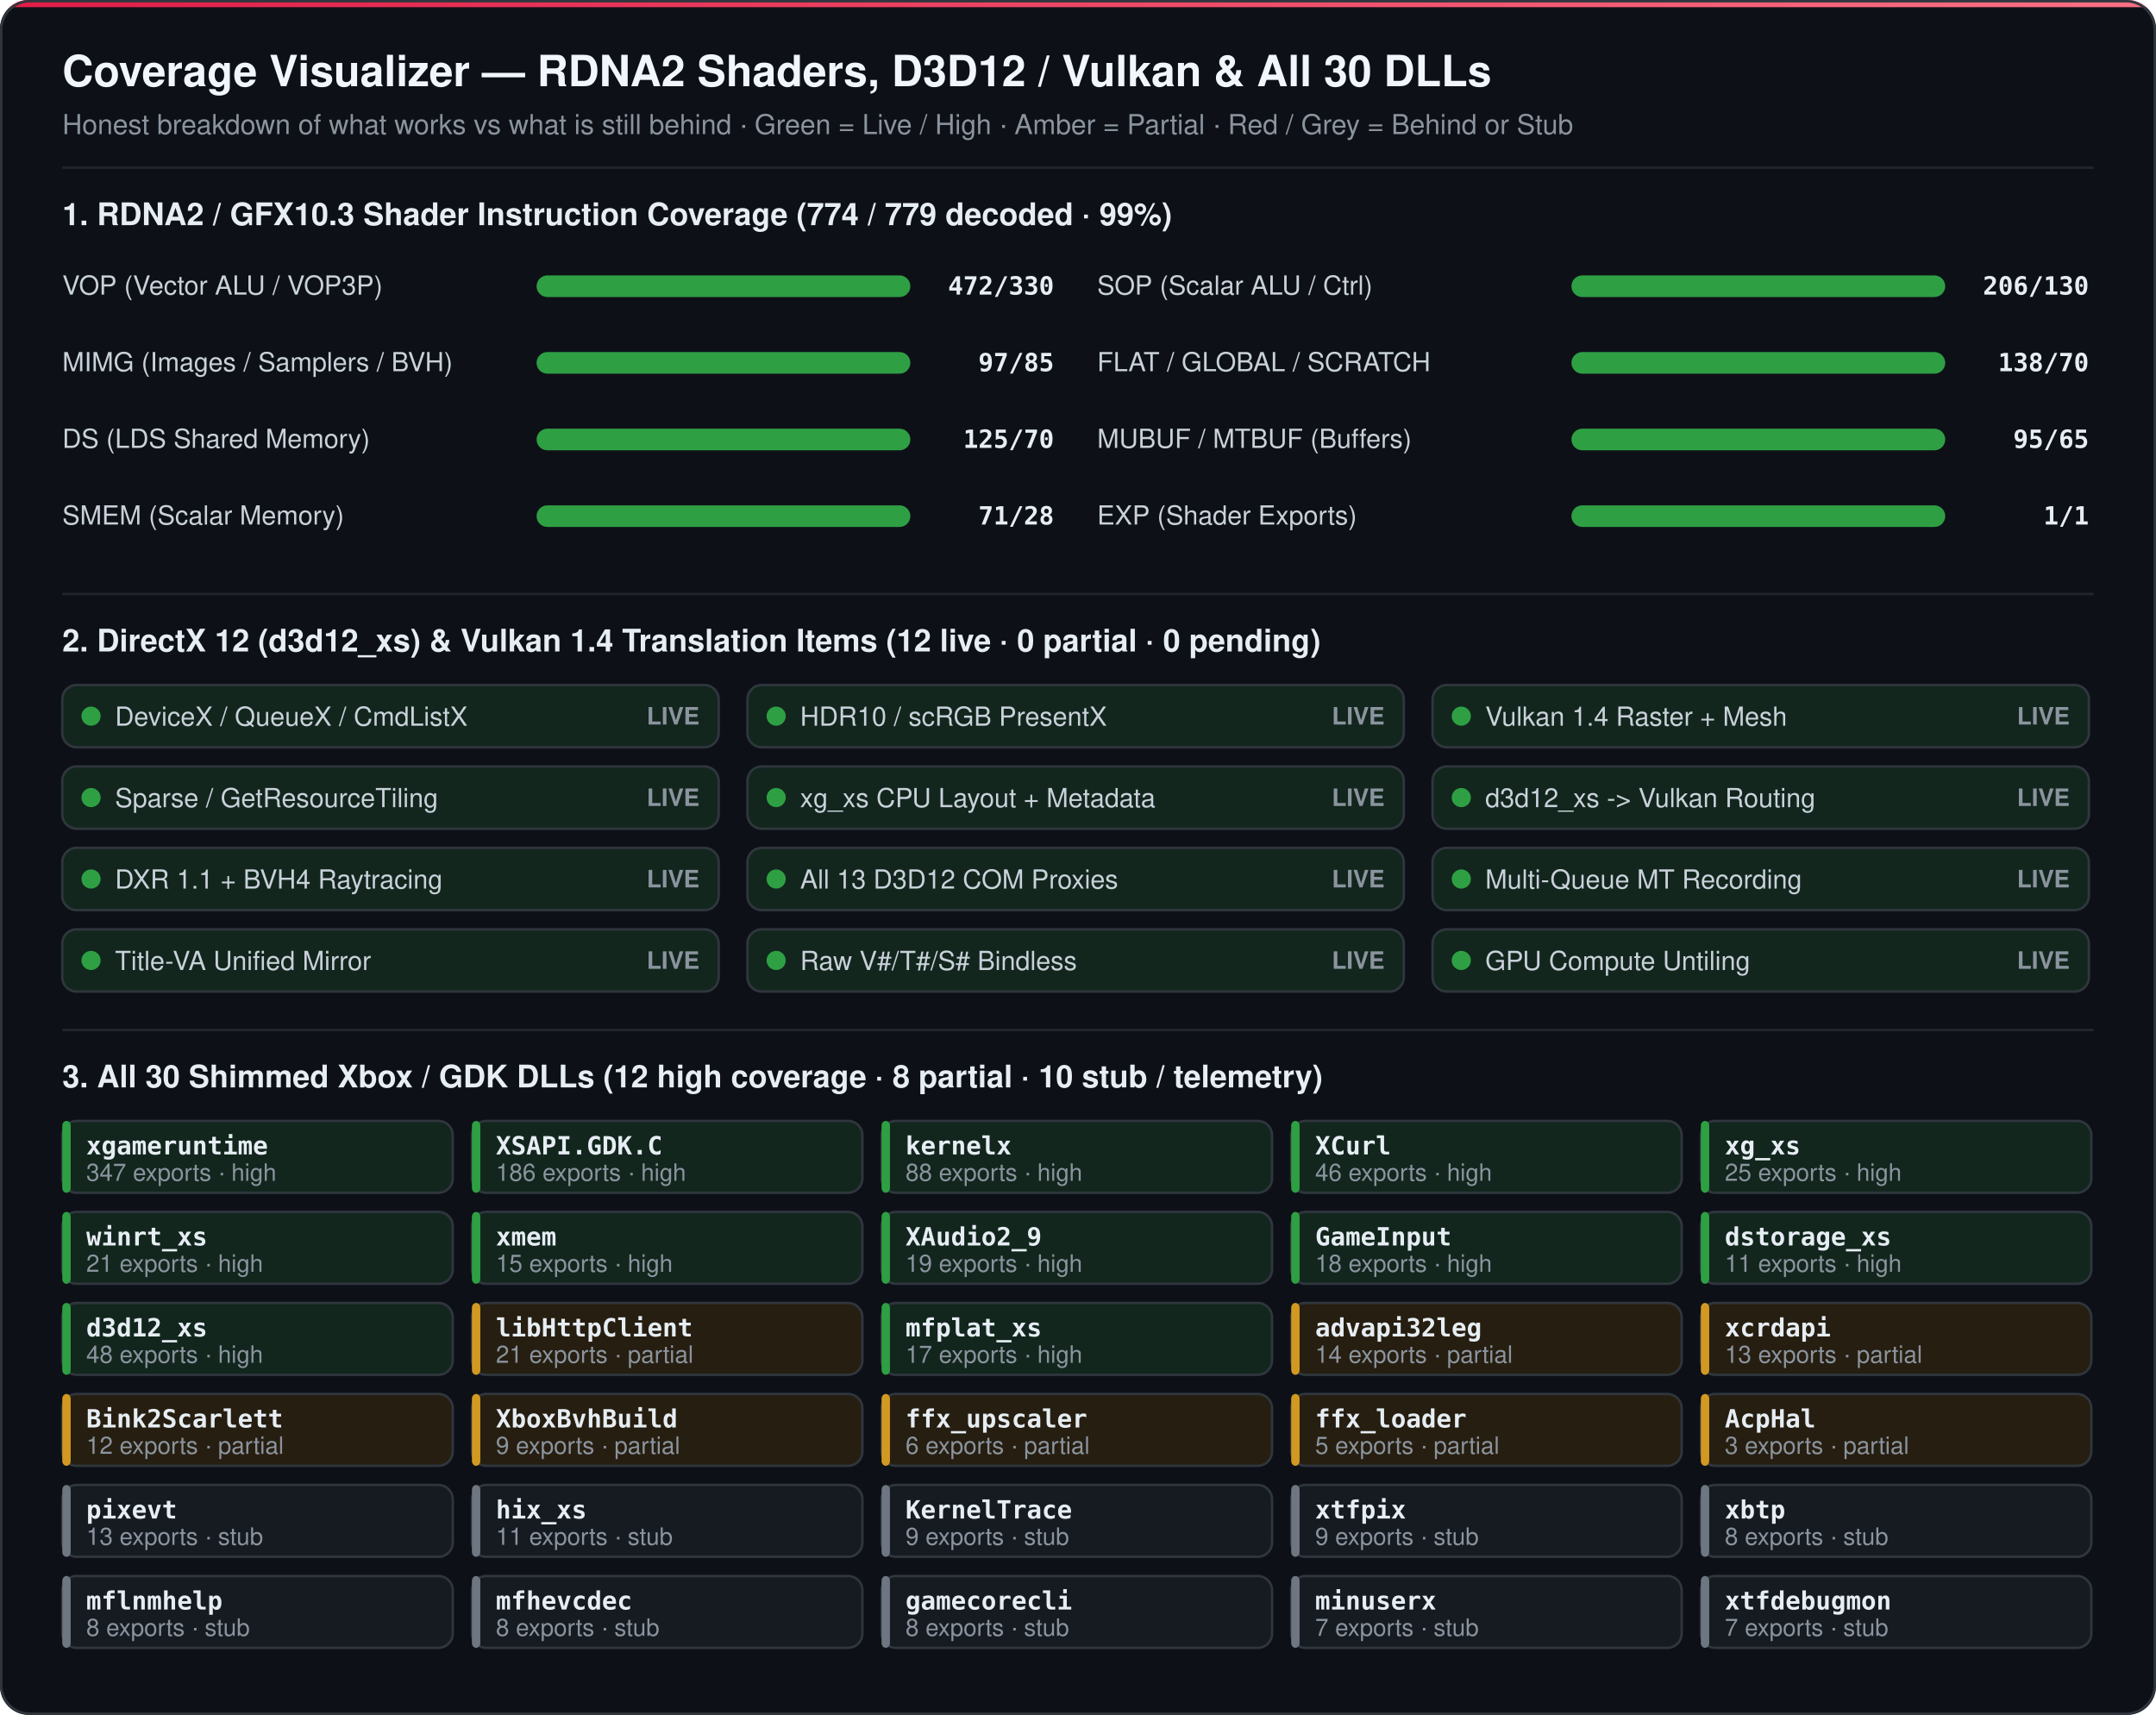
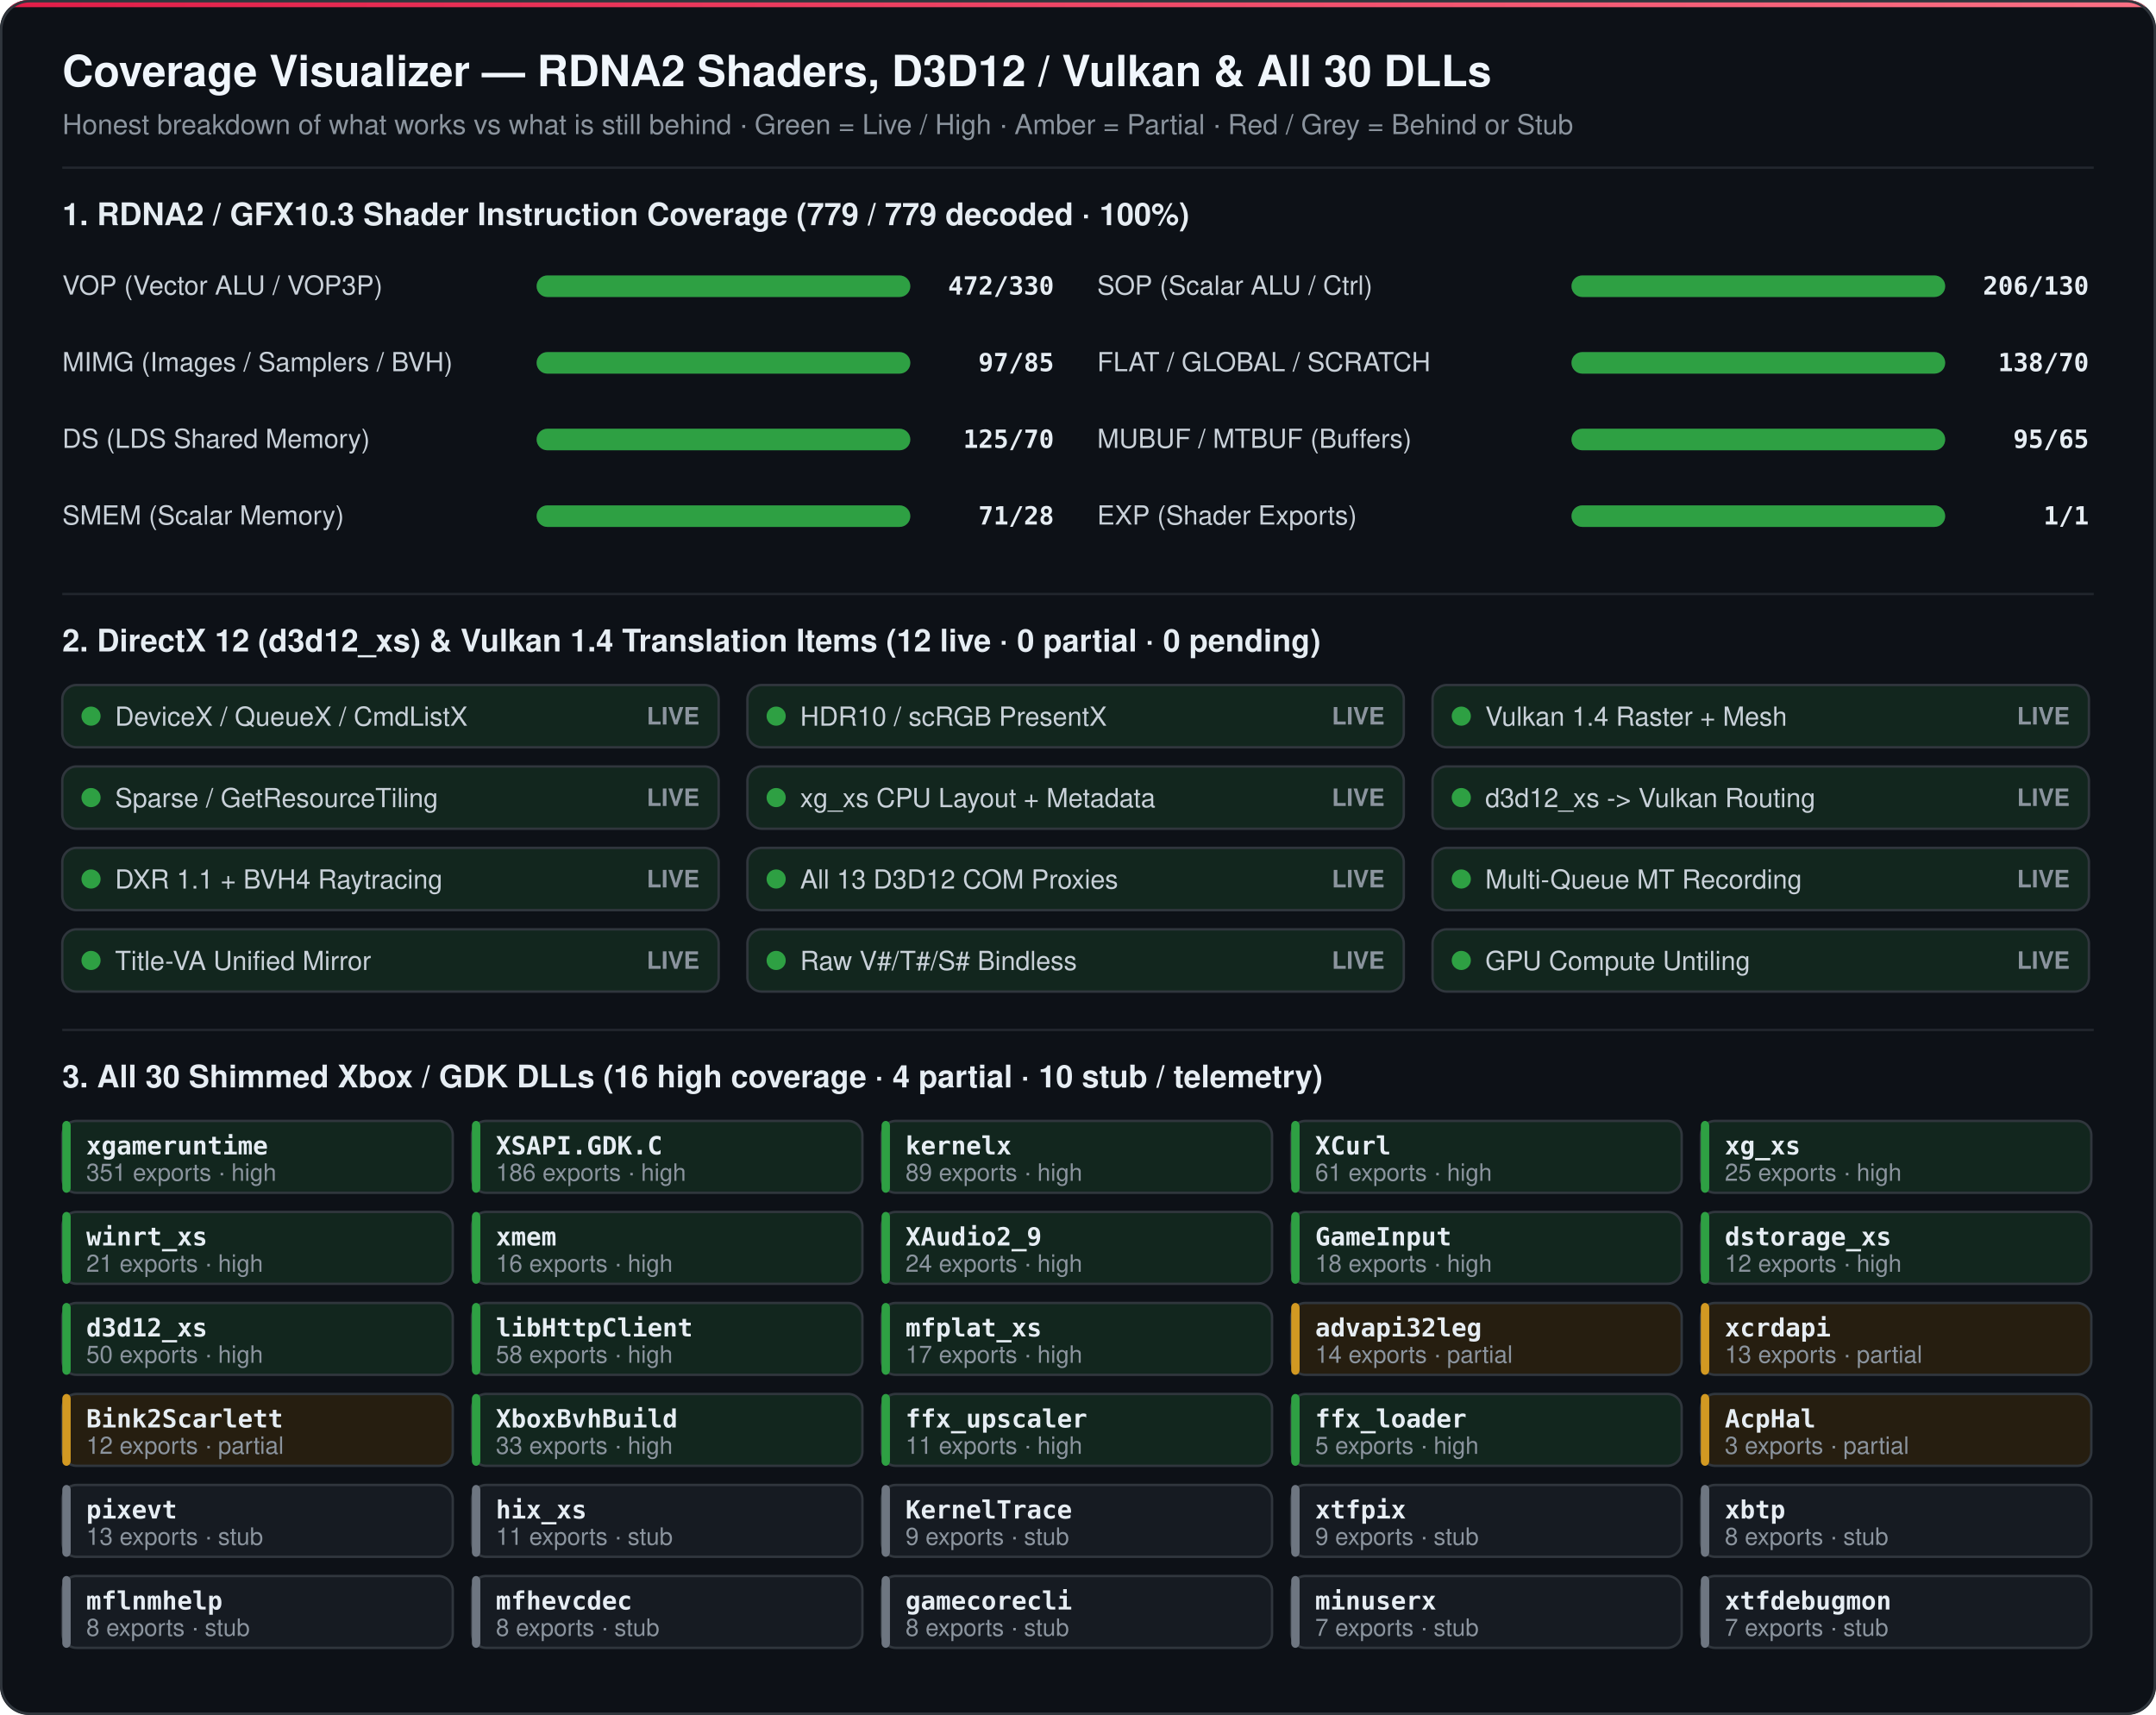
<svg xmlns="http://www.w3.org/2000/svg" width="900" height="716" viewBox="0 0 900 716" role="img" aria-label="OpenScarlett RDNA2, D3D12/Vulkan and 30-DLL Coverage Matrix">
  <defs>
    <linearGradient id="mAccent" x1="0%" y1="0%" x2="100%" y2="0%">
      <stop offset="0%" stop-color="#e11d48" />
      <stop offset="100%" stop-color="#fb7185" />
    </linearGradient>
    <clipPath id="mClip">
      <rect width="900" height="716" rx="12" />
    </clipPath>
  </defs>
  <style>
    text { font-family: -apple-system, 'Segoe UI', Helvetica, Arial, sans-serif; }
    .h1 { font-size: 18px; font-weight: 700; fill: #f0f6fc; }
    .h2 { font-size: 13px; font-weight: 700; fill: #e6edf3; }
    .sub { font-size: 11.5px; fill: #8b949e; }
    .lbl { font-size: 11px; fill: #c9d1d9; font-weight: 500; }
    .mono { font-family: ui-monospace, SFMono-Regular, Consolas, monospace; font-size: 10.5px; fill: #e6edf3; font-weight: 600; }
    .tiny { font-size: 10px; fill: #8b949e; }
  </style>
  <g clip-path="url(#mClip)">
    <rect width="900" height="716" fill="#0d1117" />
    <rect x="0" y="0" width="900" height="3" fill="url(#mAccent)" />
    <text class="h1" x="26" y="36">Coverage Visualizer — RDNA2 Shaders, D3D12 / Vulkan &amp; All 30 DLLs</text>
    <text class="sub" x="26" y="56">Honest breakdown of what works vs what is still behind · Green = Live / High · Amber = Partial · Red / Grey = Behind or Stub</text>
    <line x1="26" y1="70" x2="874" y2="70" stroke="#21262d" stroke-width="1" />
-     <text class="h2" x="26" y="94">1. RDNA2 / GFX10.3 Shader Instruction Coverage (774 / 779 decoded · 99%)</text>
+     <text class="h2" x="26" y="94">1. RDNA2 / GFX10.3 Shader Instruction Coverage (779 / 779 decoded · 100%)</text>
    <text class="lbl" x="26" y="123">VOP (Vector ALU / VOP3P)</text>
    <rect x="224" y="115" width="156" height="9" rx="4.5" fill="#21262d" />
    <rect x="224" y="115" width="156" height="9" rx="4.5" fill="#2ea043" />
    <text class="mono" x="440" y="123" text-anchor="end">472/330</text>
    <text class="lbl" x="458" y="123">SOP (Scalar ALU / Ctrl)</text>
    <rect x="656" y="115" width="156" height="9" rx="4.5" fill="#21262d" />
    <rect x="656" y="115" width="156" height="9" rx="4.5" fill="#2ea043" />
    <text class="mono" x="872" y="123" text-anchor="end">206/130</text>
    <text class="lbl" x="26" y="155">MIMG (Images / Samplers / BVH)</text>
    <rect x="224" y="147" width="156" height="9" rx="4.5" fill="#21262d" />
    <rect x="224" y="147" width="156" height="9" rx="4.5" fill="#2ea043" />
    <text class="mono" x="440" y="155" text-anchor="end">97/85</text>
    <text class="lbl" x="458" y="155">FLAT / GLOBAL / SCRATCH</text>
    <rect x="656" y="147" width="156" height="9" rx="4.5" fill="#21262d" />
    <rect x="656" y="147" width="156" height="9" rx="4.5" fill="#2ea043" />
    <text class="mono" x="872" y="155" text-anchor="end">138/70</text>
    <text class="lbl" x="26" y="187">DS (LDS Shared Memory)</text>
    <rect x="224" y="179" width="156" height="9" rx="4.5" fill="#21262d" />
    <rect x="224" y="179" width="156" height="9" rx="4.5" fill="#2ea043" />
    <text class="mono" x="440" y="187" text-anchor="end">125/70</text>
    <text class="lbl" x="458" y="187">MUBUF / MTBUF (Buffers)</text>
    <rect x="656" y="179" width="156" height="9" rx="4.5" fill="#21262d" />
    <rect x="656" y="179" width="156" height="9" rx="4.5" fill="#2ea043" />
    <text class="mono" x="872" y="187" text-anchor="end">95/65</text>
    <text class="lbl" x="26" y="219">SMEM (Scalar Memory)</text>
    <rect x="224" y="211" width="156" height="9" rx="4.5" fill="#21262d" />
    <rect x="224" y="211" width="156" height="9" rx="4.5" fill="#2ea043" />
    <text class="mono" x="440" y="219" text-anchor="end">71/28</text>
    <text class="lbl" x="458" y="219">EXP (Shader Exports)</text>
    <rect x="656" y="211" width="156" height="9" rx="4.5" fill="#21262d" />
    <rect x="656" y="211" width="156" height="9" rx="4.5" fill="#2ea043" />
    <text class="mono" x="872" y="219" text-anchor="end">1/1</text>
    <line x1="26" y1="248" x2="874" y2="248" stroke="#21262d" stroke-width="1" />
    <text class="h2" x="26" y="272">2. DirectX 12 (d3d12_xs) &amp; Vulkan 1.4 Translation Items (12 live · 0 partial · 0 pending)</text>
    <rect x="26" y="286" width="274" height="26" rx="6" fill="#12261e" stroke="#30363d" stroke-width="1" />
    <circle cx="38" cy="299" r="4" fill="#2ea043" />
    <text class="lbl" x="48" y="303">DeviceX / QueueX / CmdListX</text>
    <text class="tiny" x="292" y="302.5" text-anchor="end" fill="#2ea043" font-weight="700">LIVE</text>
    <rect x="312" y="286" width="274" height="26" rx="6" fill="#12261e" stroke="#30363d" stroke-width="1" />
    <circle cx="324" cy="299" r="4" fill="#2ea043" />
    <text class="lbl" x="334" y="303">HDR10 / scRGB PresentX</text>
    <text class="tiny" x="578" y="302.5" text-anchor="end" fill="#2ea043" font-weight="700">LIVE</text>
    <rect x="598" y="286" width="274" height="26" rx="6" fill="#12261e" stroke="#30363d" stroke-width="1" />
    <circle cx="610" cy="299" r="4" fill="#2ea043" />
    <text class="lbl" x="620" y="303">Vulkan 1.4 Raster + Mesh</text>
    <text class="tiny" x="864" y="302.5" text-anchor="end" fill="#2ea043" font-weight="700">LIVE</text>
    <rect x="26" y="320" width="274" height="26" rx="6" fill="#12261e" stroke="#30363d" stroke-width="1" />
    <circle cx="38" cy="333" r="4" fill="#2ea043" />
    <text class="lbl" x="48" y="337">Sparse / GetResourceTiling</text>
    <text class="tiny" x="292" y="336.5" text-anchor="end" fill="#2ea043" font-weight="700">LIVE</text>
    <rect x="312" y="320" width="274" height="26" rx="6" fill="#12261e" stroke="#30363d" stroke-width="1" />
    <circle cx="324" cy="333" r="4" fill="#2ea043" />
    <text class="lbl" x="334" y="337">xg_xs CPU Layout + Metadata</text>
    <text class="tiny" x="578" y="336.5" text-anchor="end" fill="#2ea043" font-weight="700">LIVE</text>
    <rect x="598" y="320" width="274" height="26" rx="6" fill="#12261e" stroke="#30363d" stroke-width="1" />
    <circle cx="610" cy="333" r="4" fill="#2ea043" />
    <text class="lbl" x="620" y="337">d3d12_xs -&gt; Vulkan Routing</text>
    <text class="tiny" x="864" y="336.5" text-anchor="end" fill="#2ea043" font-weight="700">LIVE</text>
    <rect x="26" y="354" width="274" height="26" rx="6" fill="#12261e" stroke="#30363d" stroke-width="1" />
    <circle cx="38" cy="367" r="4" fill="#2ea043" />
    <text class="lbl" x="48" y="371">DXR 1.1 + BVH4 Raytracing</text>
    <text class="tiny" x="292" y="370.5" text-anchor="end" fill="#2ea043" font-weight="700">LIVE</text>
    <rect x="312" y="354" width="274" height="26" rx="6" fill="#12261e" stroke="#30363d" stroke-width="1" />
    <circle cx="324" cy="367" r="4" fill="#2ea043" />
    <text class="lbl" x="334" y="371">All 13 D3D12 COM Proxies</text>
    <text class="tiny" x="578" y="370.5" text-anchor="end" fill="#2ea043" font-weight="700">LIVE</text>
    <rect x="598" y="354" width="274" height="26" rx="6" fill="#12261e" stroke="#30363d" stroke-width="1" />
    <circle cx="610" cy="367" r="4" fill="#2ea043" />
    <text class="lbl" x="620" y="371">Multi-Queue MT Recording</text>
    <text class="tiny" x="864" y="370.5" text-anchor="end" fill="#2ea043" font-weight="700">LIVE</text>
    <rect x="26" y="388" width="274" height="26" rx="6" fill="#12261e" stroke="#30363d" stroke-width="1" />
    <circle cx="38" cy="401" r="4" fill="#2ea043" />
    <text class="lbl" x="48" y="405">Title-VA Unified Mirror</text>
    <text class="tiny" x="292" y="404.5" text-anchor="end" fill="#2ea043" font-weight="700">LIVE</text>
    <rect x="312" y="388" width="274" height="26" rx="6" fill="#12261e" stroke="#30363d" stroke-width="1" />
    <circle cx="324" cy="401" r="4" fill="#2ea043" />
    <text class="lbl" x="334" y="405">Raw V#/T#/S# Bindless</text>
    <text class="tiny" x="578" y="404.5" text-anchor="end" fill="#2ea043" font-weight="700">LIVE</text>
    <rect x="598" y="388" width="274" height="26" rx="6" fill="#12261e" stroke="#30363d" stroke-width="1" />
    <circle cx="610" cy="401" r="4" fill="#2ea043" />
    <text class="lbl" x="620" y="405">GPU Compute Untiling</text>
    <text class="tiny" x="864" y="404.5" text-anchor="end" fill="#2ea043" font-weight="700">LIVE</text>
    <line x1="26" y1="430" x2="874" y2="430" stroke="#21262d" stroke-width="1" />
-     <text class="h2" x="26" y="454">3. All 30 Shimmed Xbox / GDK DLLs (12 high coverage · 8 partial · 10 stub / telemetry)</text>
+     <text class="h2" x="26" y="454">3. All 30 Shimmed Xbox / GDK DLLs (16 high coverage · 4 partial · 10 stub / telemetry)</text>
    <rect x="26" y="468" width="163" height="30" rx="6" fill="#12261e" stroke="#30363d" stroke-width="1" />
    <rect x="26" y="468" width="3.5" height="30" rx="2" fill="#2ea043" />
    <text class="mono" x="36" y="482">xgameruntime</text>
-     <text class="tiny" x="36" y="493">347 exports · high</text>
+     <text class="tiny" x="36" y="493">351 exports · high</text>
    <rect x="197" y="468" width="163" height="30" rx="6" fill="#12261e" stroke="#30363d" stroke-width="1" />
    <rect x="197" y="468" width="3.5" height="30" rx="2" fill="#2ea043" />
    <text class="mono" x="207" y="482">XSAPI.GDK.C</text>
    <text class="tiny" x="207" y="493">186 exports · high</text>
    <rect x="368" y="468" width="163" height="30" rx="6" fill="#12261e" stroke="#30363d" stroke-width="1" />
    <rect x="368" y="468" width="3.5" height="30" rx="2" fill="#2ea043" />
    <text class="mono" x="378" y="482">kernelx</text>
-     <text class="tiny" x="378" y="493">88 exports · high</text>
+     <text class="tiny" x="378" y="493">89 exports · high</text>
    <rect x="539" y="468" width="163" height="30" rx="6" fill="#12261e" stroke="#30363d" stroke-width="1" />
    <rect x="539" y="468" width="3.5" height="30" rx="2" fill="#2ea043" />
    <text class="mono" x="549" y="482">XCurl</text>
-     <text class="tiny" x="549" y="493">46 exports · high</text>
+     <text class="tiny" x="549" y="493">61 exports · high</text>
    <rect x="710" y="468" width="163" height="30" rx="6" fill="#12261e" stroke="#30363d" stroke-width="1" />
    <rect x="710" y="468" width="3.5" height="30" rx="2" fill="#2ea043" />
    <text class="mono" x="720" y="482">xg_xs</text>
    <text class="tiny" x="720" y="493">25 exports · high</text>
    <rect x="26" y="506" width="163" height="30" rx="6" fill="#12261e" stroke="#30363d" stroke-width="1" />
    <rect x="26" y="506" width="3.5" height="30" rx="2" fill="#2ea043" />
    <text class="mono" x="36" y="520">winrt_xs</text>
    <text class="tiny" x="36" y="531">21 exports · high</text>
    <rect x="197" y="506" width="163" height="30" rx="6" fill="#12261e" stroke="#30363d" stroke-width="1" />
    <rect x="197" y="506" width="3.5" height="30" rx="2" fill="#2ea043" />
    <text class="mono" x="207" y="520">xmem</text>
-     <text class="tiny" x="207" y="531">15 exports · high</text>
+     <text class="tiny" x="207" y="531">16 exports · high</text>
    <rect x="368" y="506" width="163" height="30" rx="6" fill="#12261e" stroke="#30363d" stroke-width="1" />
    <rect x="368" y="506" width="3.5" height="30" rx="2" fill="#2ea043" />
    <text class="mono" x="378" y="520">XAudio2_9</text>
-     <text class="tiny" x="378" y="531">19 exports · high</text>
+     <text class="tiny" x="378" y="531">24 exports · high</text>
    <rect x="539" y="506" width="163" height="30" rx="6" fill="#12261e" stroke="#30363d" stroke-width="1" />
    <rect x="539" y="506" width="3.5" height="30" rx="2" fill="#2ea043" />
    <text class="mono" x="549" y="520">GameInput</text>
    <text class="tiny" x="549" y="531">18 exports · high</text>
    <rect x="710" y="506" width="163" height="30" rx="6" fill="#12261e" stroke="#30363d" stroke-width="1" />
    <rect x="710" y="506" width="3.5" height="30" rx="2" fill="#2ea043" />
    <text class="mono" x="720" y="520">dstorage_xs</text>
-     <text class="tiny" x="720" y="531">11 exports · high</text>
+     <text class="tiny" x="720" y="531">12 exports · high</text>
    <rect x="26" y="544" width="163" height="30" rx="6" fill="#12261e" stroke="#30363d" stroke-width="1" />
    <rect x="26" y="544" width="3.5" height="30" rx="2" fill="#2ea043" />
    <text class="mono" x="36" y="558">d3d12_xs</text>
-     <text class="tiny" x="36" y="569">48 exports · high</text>
-     <rect x="197" y="544" width="163" height="30" rx="6" fill="#261e10" stroke="#30363d" stroke-width="1" />
-     <rect x="197" y="544" width="3.5" height="30" rx="2" fill="#d29922" />
+     <text class="tiny" x="36" y="569">50 exports · high</text>
+     <rect x="197" y="544" width="163" height="30" rx="6" fill="#12261e" stroke="#30363d" stroke-width="1" />
+     <rect x="197" y="544" width="3.5" height="30" rx="2" fill="#2ea043" />
    <text class="mono" x="207" y="558">libHttpClient</text>
-     <text class="tiny" x="207" y="569">21 exports · partial</text>
+     <text class="tiny" x="207" y="569">58 exports · high</text>
    <rect x="368" y="544" width="163" height="30" rx="6" fill="#12261e" stroke="#30363d" stroke-width="1" />
    <rect x="368" y="544" width="3.5" height="30" rx="2" fill="#2ea043" />
    <text class="mono" x="378" y="558">mfplat_xs</text>
    <text class="tiny" x="378" y="569">17 exports · high</text>
    <rect x="539" y="544" width="163" height="30" rx="6" fill="#261e10" stroke="#30363d" stroke-width="1" />
    <rect x="539" y="544" width="3.5" height="30" rx="2" fill="#d29922" />
    <text class="mono" x="549" y="558">advapi32leg</text>
    <text class="tiny" x="549" y="569">14 exports · partial</text>
    <rect x="710" y="544" width="163" height="30" rx="6" fill="#261e10" stroke="#30363d" stroke-width="1" />
    <rect x="710" y="544" width="3.5" height="30" rx="2" fill="#d29922" />
    <text class="mono" x="720" y="558">xcrdapi</text>
    <text class="tiny" x="720" y="569">13 exports · partial</text>
    <rect x="26" y="582" width="163" height="30" rx="6" fill="#261e10" stroke="#30363d" stroke-width="1" />
    <rect x="26" y="582" width="3.5" height="30" rx="2" fill="#d29922" />
    <text class="mono" x="36" y="596">Bink2Scarlett</text>
    <text class="tiny" x="36" y="607">12 exports · partial</text>
-     <rect x="197" y="582" width="163" height="30" rx="6" fill="#261e10" stroke="#30363d" stroke-width="1" />
-     <rect x="197" y="582" width="3.5" height="30" rx="2" fill="#d29922" />
+     <rect x="197" y="582" width="163" height="30" rx="6" fill="#12261e" stroke="#30363d" stroke-width="1" />
+     <rect x="197" y="582" width="3.5" height="30" rx="2" fill="#2ea043" />
    <text class="mono" x="207" y="596">XboxBvhBuild</text>
-     <text class="tiny" x="207" y="607">9 exports · partial</text>
-     <rect x="368" y="582" width="163" height="30" rx="6" fill="#261e10" stroke="#30363d" stroke-width="1" />
-     <rect x="368" y="582" width="3.5" height="30" rx="2" fill="#d29922" />
+     <text class="tiny" x="207" y="607">33 exports · high</text>
+     <rect x="368" y="582" width="163" height="30" rx="6" fill="#12261e" stroke="#30363d" stroke-width="1" />
+     <rect x="368" y="582" width="3.5" height="30" rx="2" fill="#2ea043" />
    <text class="mono" x="378" y="596">ffx_upscaler</text>
-     <text class="tiny" x="378" y="607">6 exports · partial</text>
-     <rect x="539" y="582" width="163" height="30" rx="6" fill="#261e10" stroke="#30363d" stroke-width="1" />
-     <rect x="539" y="582" width="3.5" height="30" rx="2" fill="#d29922" />
+     <text class="tiny" x="378" y="607">11 exports · high</text>
+     <rect x="539" y="582" width="163" height="30" rx="6" fill="#12261e" stroke="#30363d" stroke-width="1" />
+     <rect x="539" y="582" width="3.5" height="30" rx="2" fill="#2ea043" />
    <text class="mono" x="549" y="596">ffx_loader</text>
-     <text class="tiny" x="549" y="607">5 exports · partial</text>
+     <text class="tiny" x="549" y="607">5 exports · high</text>
    <rect x="710" y="582" width="163" height="30" rx="6" fill="#261e10" stroke="#30363d" stroke-width="1" />
    <rect x="710" y="582" width="3.5" height="30" rx="2" fill="#d29922" />
    <text class="mono" x="720" y="596">AcpHal</text>
    <text class="tiny" x="720" y="607">3 exports · partial</text>
    <rect x="26" y="620" width="163" height="30" rx="6" fill="#161b22" stroke="#30363d" stroke-width="1" />
    <rect x="26" y="620" width="3.5" height="30" rx="2" fill="#6e7681" />
    <text class="mono" x="36" y="634">pixevt</text>
    <text class="tiny" x="36" y="645">13 exports · stub</text>
    <rect x="197" y="620" width="163" height="30" rx="6" fill="#161b22" stroke="#30363d" stroke-width="1" />
    <rect x="197" y="620" width="3.5" height="30" rx="2" fill="#6e7681" />
    <text class="mono" x="207" y="634">hix_xs</text>
    <text class="tiny" x="207" y="645">11 exports · stub</text>
    <rect x="368" y="620" width="163" height="30" rx="6" fill="#161b22" stroke="#30363d" stroke-width="1" />
    <rect x="368" y="620" width="3.5" height="30" rx="2" fill="#6e7681" />
    <text class="mono" x="378" y="634">KernelTrace</text>
    <text class="tiny" x="378" y="645">9 exports · stub</text>
    <rect x="539" y="620" width="163" height="30" rx="6" fill="#161b22" stroke="#30363d" stroke-width="1" />
    <rect x="539" y="620" width="3.5" height="30" rx="2" fill="#6e7681" />
    <text class="mono" x="549" y="634">xtfpix</text>
    <text class="tiny" x="549" y="645">9 exports · stub</text>
    <rect x="710" y="620" width="163" height="30" rx="6" fill="#161b22" stroke="#30363d" stroke-width="1" />
    <rect x="710" y="620" width="3.5" height="30" rx="2" fill="#6e7681" />
    <text class="mono" x="720" y="634">xbtp</text>
    <text class="tiny" x="720" y="645">8 exports · stub</text>
    <rect x="26" y="658" width="163" height="30" rx="6" fill="#161b22" stroke="#30363d" stroke-width="1" />
    <rect x="26" y="658" width="3.5" height="30" rx="2" fill="#6e7681" />
    <text class="mono" x="36" y="672">mflnmhelp</text>
    <text class="tiny" x="36" y="683">8 exports · stub</text>
    <rect x="197" y="658" width="163" height="30" rx="6" fill="#161b22" stroke="#30363d" stroke-width="1" />
    <rect x="197" y="658" width="3.5" height="30" rx="2" fill="#6e7681" />
    <text class="mono" x="207" y="672">mfhevcdec</text>
    <text class="tiny" x="207" y="683">8 exports · stub</text>
    <rect x="368" y="658" width="163" height="30" rx="6" fill="#161b22" stroke="#30363d" stroke-width="1" />
    <rect x="368" y="658" width="3.5" height="30" rx="2" fill="#6e7681" />
    <text class="mono" x="378" y="672">gamecorecli</text>
    <text class="tiny" x="378" y="683">8 exports · stub</text>
    <rect x="539" y="658" width="163" height="30" rx="6" fill="#161b22" stroke="#30363d" stroke-width="1" />
    <rect x="539" y="658" width="3.5" height="30" rx="2" fill="#6e7681" />
    <text class="mono" x="549" y="672">minuserx</text>
    <text class="tiny" x="549" y="683">7 exports · stub</text>
    <rect x="710" y="658" width="163" height="30" rx="6" fill="#161b22" stroke="#30363d" stroke-width="1" />
    <rect x="710" y="658" width="3.5" height="30" rx="2" fill="#6e7681" />
    <text class="mono" x="720" y="672">xtfdebugmon</text>
    <text class="tiny" x="720" y="683">7 exports · stub</text>
  </g>
  <rect x="0.5" y="0.5" width="899" height="715" rx="12" fill="none" stroke="#30363d" stroke-width="1" />
</svg>
